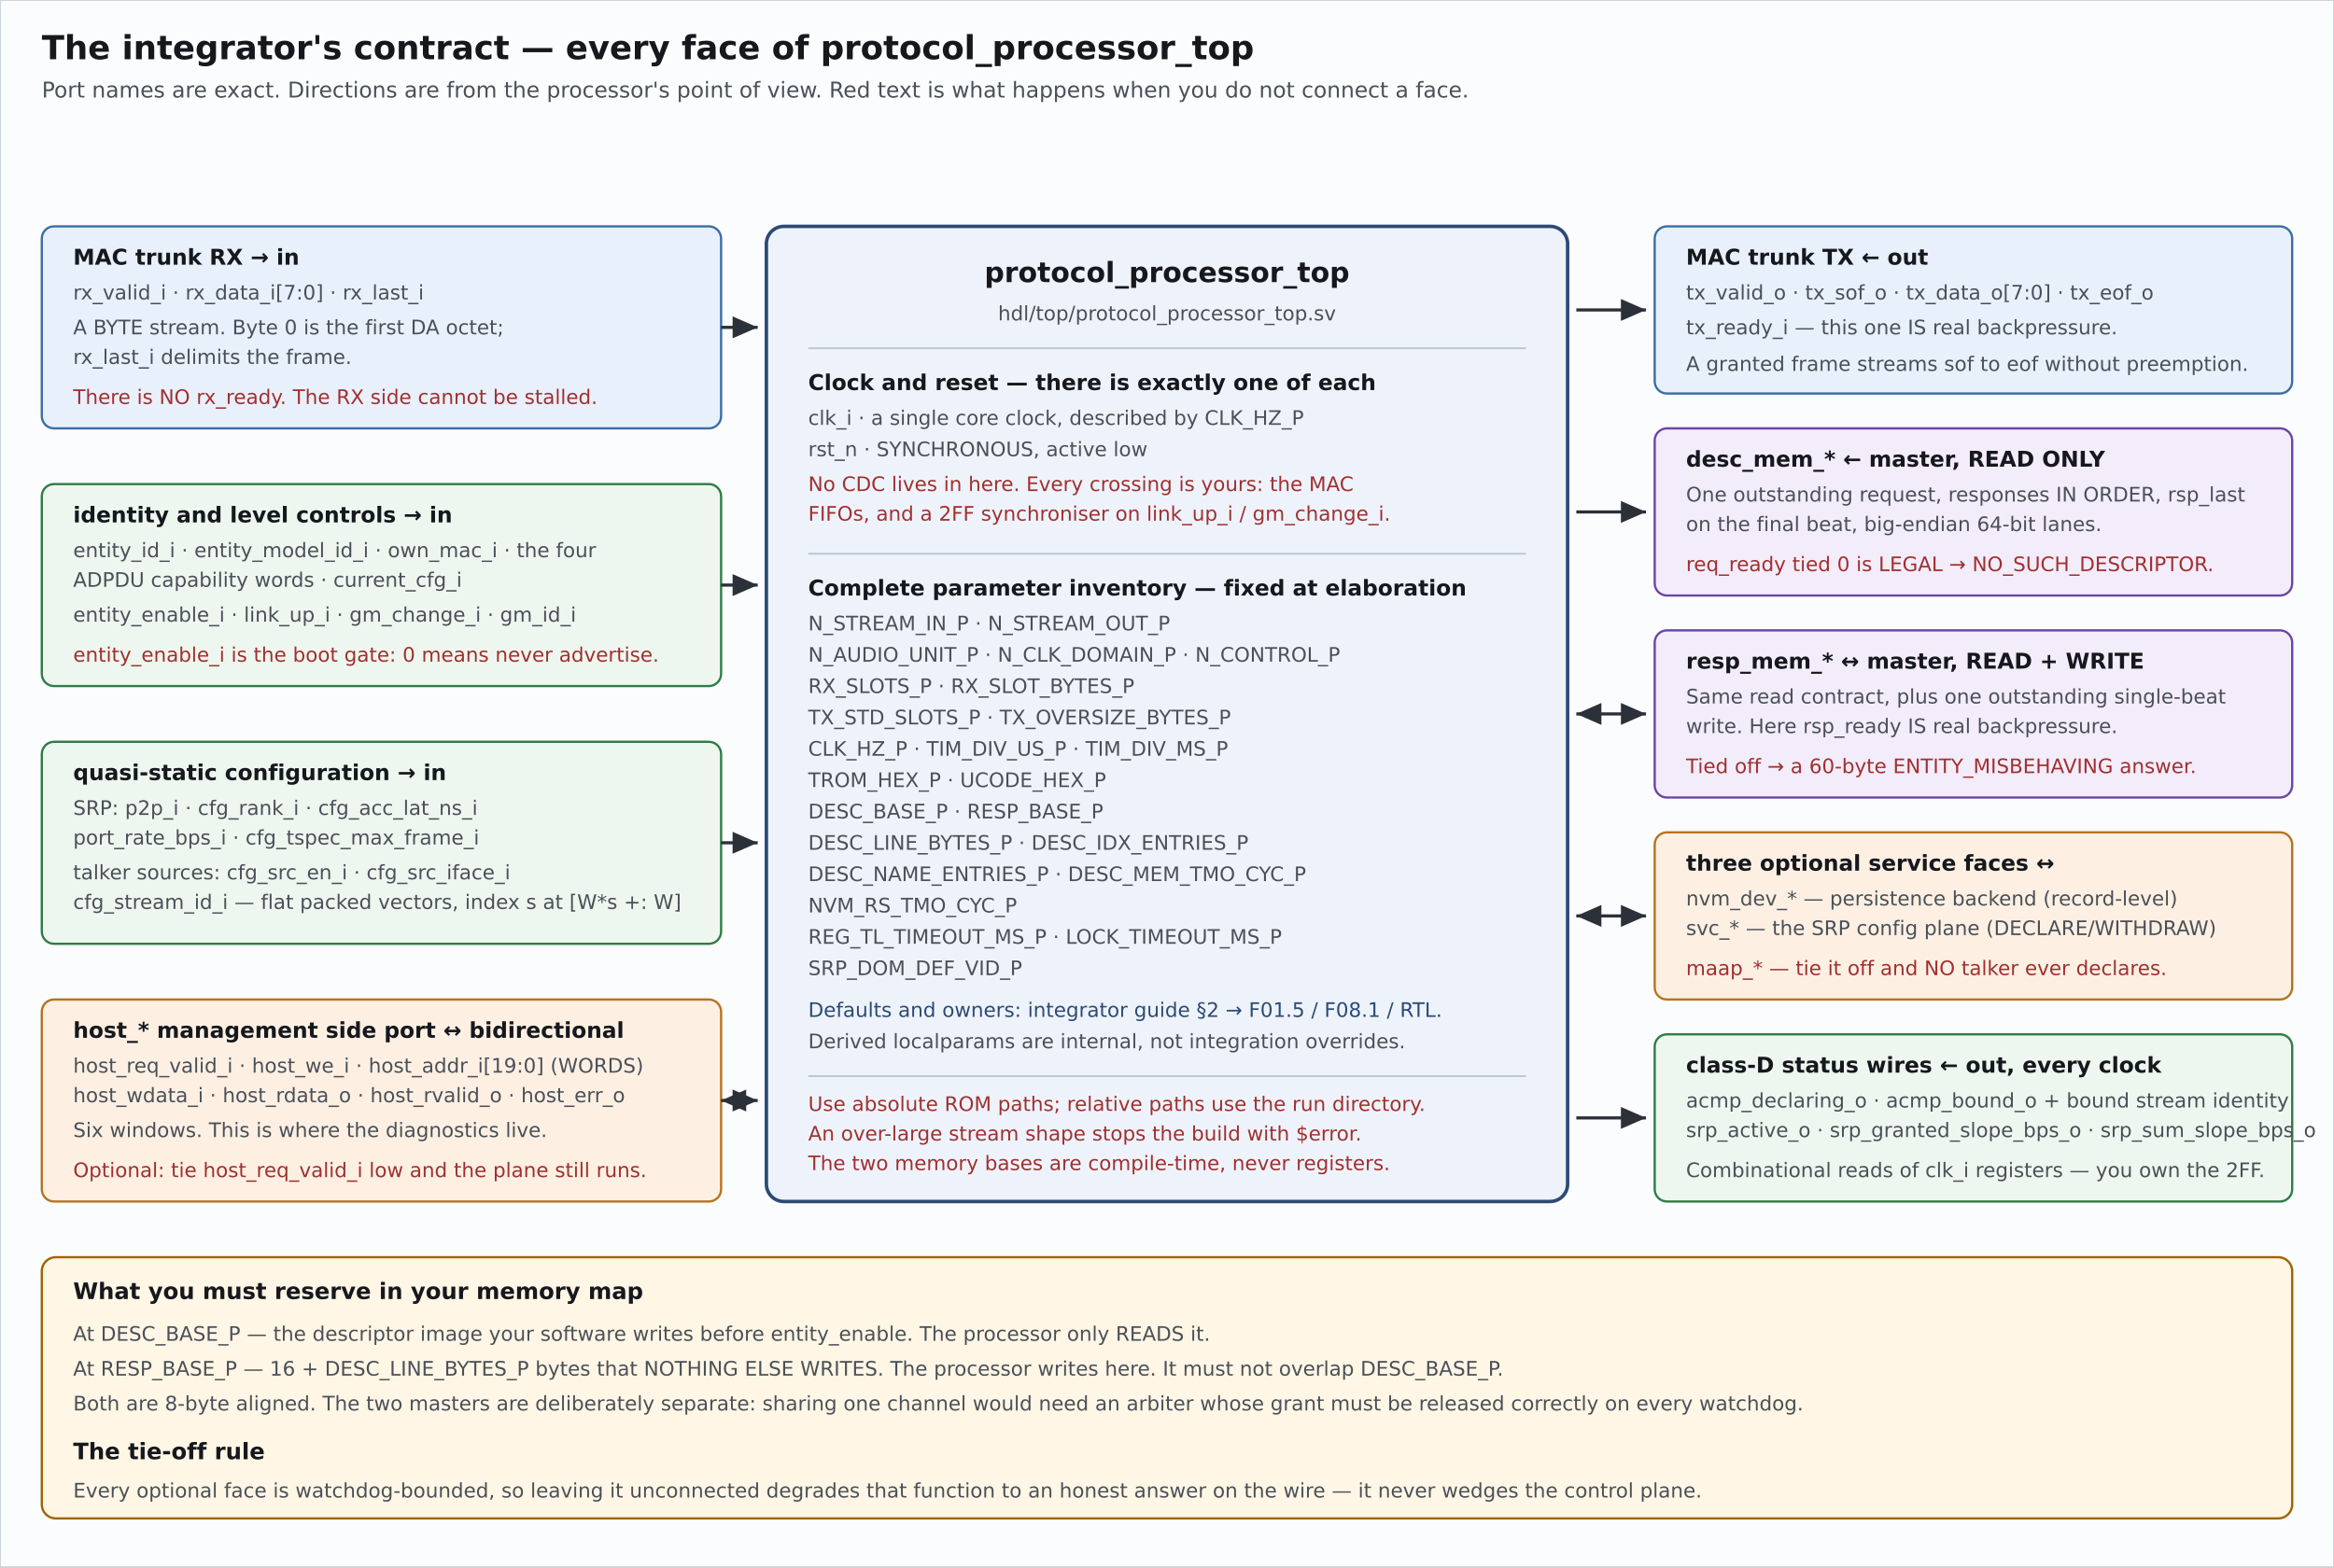
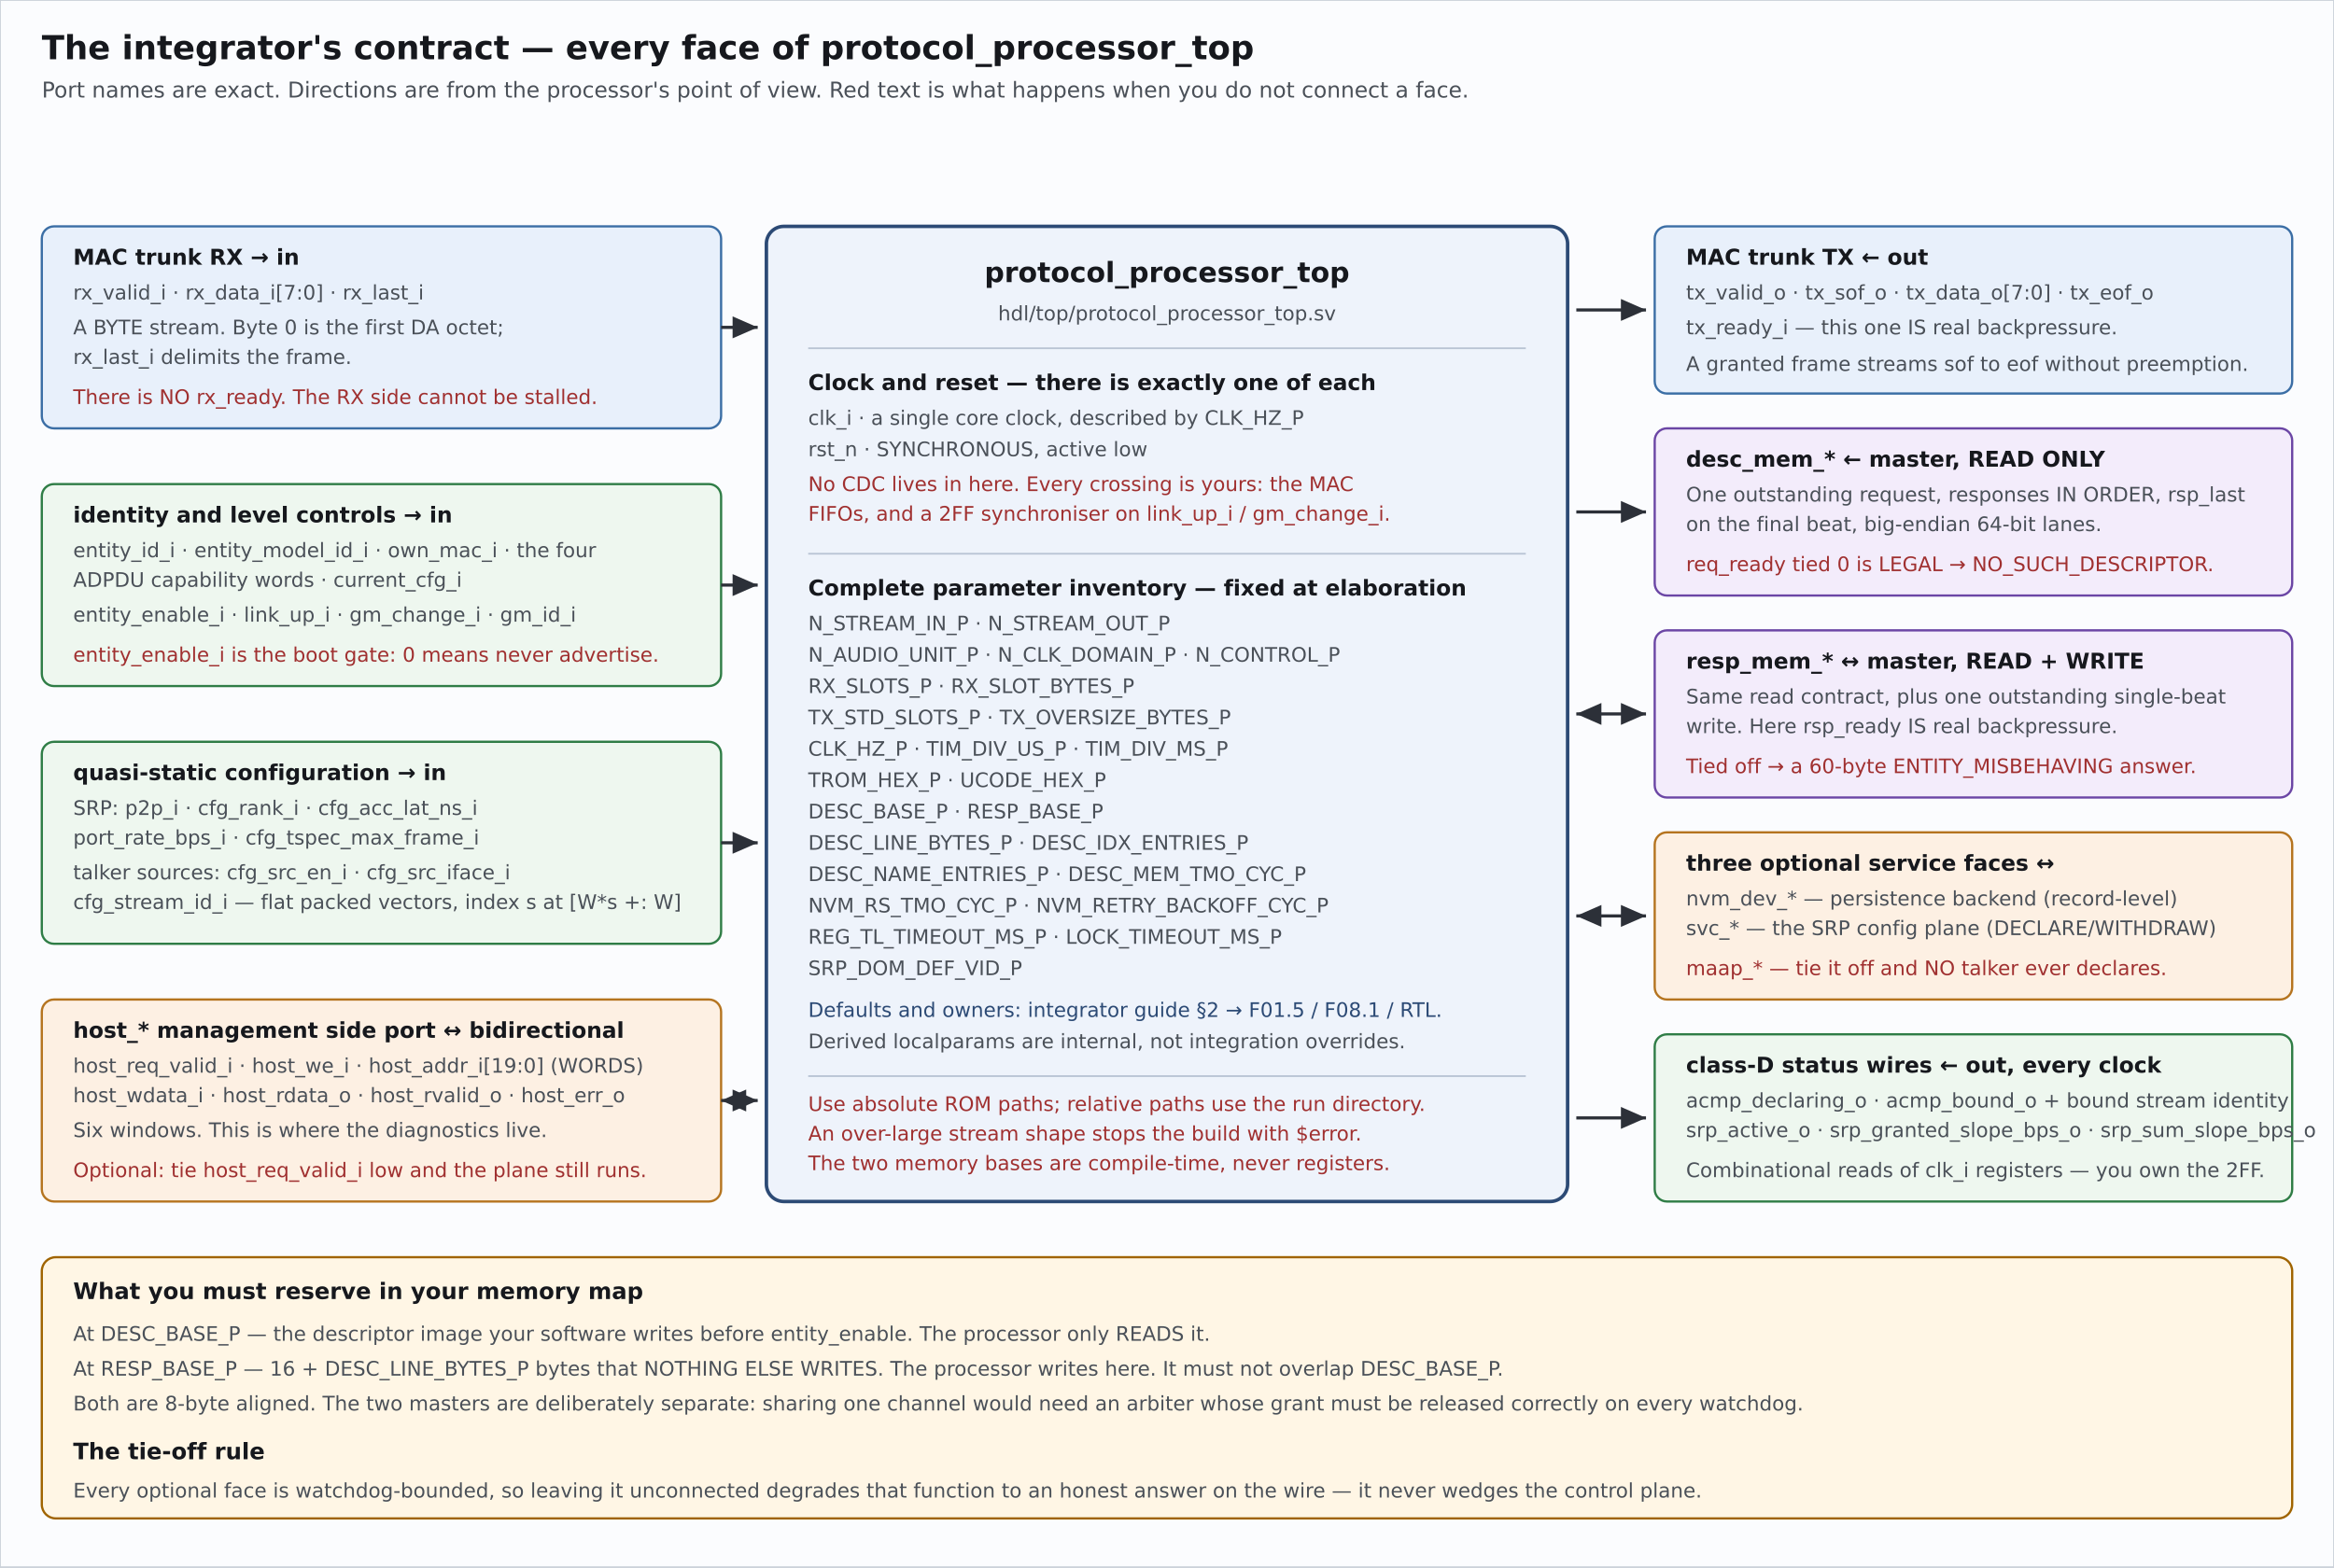
<svg xmlns="http://www.w3.org/2000/svg" width="1340" height="900" viewBox="0 0 1340 900" font-family="DejaVu Sans, Verdana, Helvetica, Arial, sans-serif">
  <defs>
    <marker id="ah" markerWidth="9" markerHeight="9" refX="8" refY="4.5" orient="auto">
      <path d="M0,1 L8,4.5 L0,8 z" fill="#2c3038" />
    </marker>
    <marker id="ahb" markerWidth="9" markerHeight="9" refX="1" refY="4.5" orient="auto">
      <path d="M9,1 L1,4.5 L9,8 z" fill="#2c3038" />
    </marker>
  </defs>
  <rect x="0" y="0" width="1340" height="900" fill="#fbfcfe" stroke="#ccd2da" stroke-width="1" />
  <text x="24" y="34" font-size="19" font-weight="bold" fill="#16181d">The integrator's contract — every face of protocol_processor_top</text>
  <text x="24" y="56" font-size="12.5" fill="#4a5058">Port names are exact. Directions are from the processor's point of view. Red text is what happens when you do not connect a face.</text>
  <rect x="440" y="130" width="460" height="560" rx="10" fill="#eef3fb" stroke="#2c4a75" stroke-width="2" />
  <text x="670" y="162" font-size="16" font-weight="bold" text-anchor="middle" fill="#16181d">protocol_processor_top</text>
  <text x="670" y="184" font-size="11.5" text-anchor="middle" fill="#4a5058">hdl/top/protocol_processor_top.sv</text>
  <line x1="464" y1="200" x2="876" y2="200" stroke="#b9c4d4" stroke-width="1" />
  <text x="464" y="224" font-size="12.5" font-weight="bold" fill="#16181d">Clock and reset — there is exactly one of each</text>
  <text x="464" y="244" font-size="11.5" fill="#4a5058">clk_i · a single core clock, described by CLK_HZ_P</text>
  <text x="464" y="262" font-size="11.5" fill="#4a5058">rst_n · SYNCHRONOUS, active low</text>
  <text x="464" y="282" font-size="11.5" fill="#a03030">No CDC lives in here. Every crossing is yours: the MAC</text>
  <text x="464" y="299" font-size="11.5" fill="#a03030">FIFOs, and a 2FF synchroniser on link_up_i / gm_change_i.</text>
  <line x1="464" y1="318" x2="876" y2="318" stroke="#b9c4d4" stroke-width="1" />
  <text x="464" y="342" font-size="12.5" font-weight="bold" fill="#16181d">Complete parameter inventory — fixed at elaboration</text>
  <g id="integration-parameters" font-size="11.5" fill="#4a5058">
    <text x="464" y="362">N_STREAM_IN_P · N_STREAM_OUT_P</text>
    <text x="464" y="380">N_AUDIO_UNIT_P · N_CLK_DOMAIN_P · N_CONTROL_P</text>
    <text x="464" y="398">RX_SLOTS_P · RX_SLOT_BYTES_P</text>
    <text x="464" y="416">TX_STD_SLOTS_P · TX_OVERSIZE_BYTES_P</text>
    <text x="464" y="434">CLK_HZ_P · TIM_DIV_US_P · TIM_DIV_MS_P</text>
    <text x="464" y="452">TROM_HEX_P · UCODE_HEX_P</text>
    <text x="464" y="470">DESC_BASE_P · RESP_BASE_P</text>
    <text x="464" y="488">DESC_LINE_BYTES_P · DESC_IDX_ENTRIES_P</text>
    <text x="464" y="506">DESC_NAME_ENTRIES_P · DESC_MEM_TMO_CYC_P</text>
-     <text x="464" y="524">NVM_RS_TMO_CYC_P</text>
+     <text x="464" y="524">NVM_RS_TMO_CYC_P · NVM_RETRY_BACKOFF_CYC_P</text>
    <text x="464" y="542">REG_TL_TIMEOUT_MS_P · LOCK_TIMEOUT_MS_P</text>
    <text x="464" y="560">SRP_DOM_DEF_VID_P</text>
  </g>
  <a href="../guides/integrator.md#integration-parameters">
    <text x="464" y="584" font-size="11.5" fill="#2c4a75">Defaults and owners: integrator guide §2 → F01.5 / F08.1 / RTL.</text>
  </a>
  <text x="464" y="602" font-size="11.5" fill="#4a5058">Derived localparams are internal, not integration overrides.</text>
  <line x1="464" y1="618" x2="876" y2="618" stroke="#b9c4d4" stroke-width="1" />
  <text x="464" y="638" font-size="11.5" fill="#a03030">Use absolute ROM paths; relative paths use the run directory.</text>
  <text x="464" y="655" font-size="11.5" fill="#a03030">An over-large stream shape stops the build with $error.</text>
  <text x="464" y="672" font-size="11.5" fill="#a03030">The two memory bases are compile-time, never registers.</text>
  <rect x="24" y="130" width="390" height="116" rx="7" fill="#e8f0fb" stroke="#3b6ea5" stroke-width="1.3" />
  <text x="42" y="152" font-size="12.5" font-weight="bold" fill="#16181d">MAC trunk RX  →  in</text>
  <text x="42" y="172" font-size="11.5" fill="#4a5058">rx_valid_i · rx_data_i[7:0] · rx_last_i</text>
  <text x="42" y="192" font-size="11.5" fill="#4a5058">A BYTE stream. Byte 0 is the first DA octet;</text>
  <text x="42" y="209" font-size="11.5" fill="#4a5058">rx_last_i delimits the frame.</text>
  <text x="42" y="232" font-size="11.5" fill="#a03030">There is NO rx_ready. The RX side cannot be stalled.</text>
  <rect x="24" y="278" width="390" height="116" rx="7" fill="#eef7ef" stroke="#2f7d46" stroke-width="1.3" />
  <text x="42" y="300" font-size="12.5" font-weight="bold" fill="#16181d">identity and level controls  →  in</text>
  <text x="42" y="320" font-size="11.5" fill="#4a5058">entity_id_i · entity_model_id_i · own_mac_i · the four</text>
  <text x="42" y="337" font-size="11.5" fill="#4a5058">ADPDU capability words · current_cfg_i</text>
  <text x="42" y="357" font-size="11.5" fill="#4a5058">entity_enable_i · link_up_i · gm_change_i · gm_id_i</text>
  <text x="42" y="380" font-size="11.5" fill="#a03030">entity_enable_i is the boot gate: 0 means never advertise.</text>
  <rect x="24" y="426" width="390" height="116" rx="7" fill="#eef7ef" stroke="#2f7d46" stroke-width="1.3" />
  <text x="42" y="448" font-size="12.5" font-weight="bold" fill="#16181d">quasi-static configuration  →  in</text>
  <text x="42" y="468" font-size="11.5" fill="#4a5058">SRP: p2p_i · cfg_rank_i · cfg_acc_lat_ns_i</text>
  <text x="42" y="485" font-size="11.5" fill="#4a5058">port_rate_bps_i · cfg_tspec_max_frame_i</text>
  <text x="42" y="505" font-size="11.5" fill="#4a5058">talker sources: cfg_src_en_i · cfg_src_iface_i</text>
  <text x="42" y="522" font-size="11.5" fill="#4a5058">cfg_stream_id_i — flat packed vectors, index s at [W*s +: W]</text>
  <rect x="24" y="574" width="390" height="116" rx="7" fill="#fdf0e3" stroke="#b5741f" stroke-width="1.3" />
  <text x="42" y="596" font-size="12.5" font-weight="bold" fill="#16181d">host_* management side port  ↔  bidirectional</text>
  <text x="42" y="616" font-size="11.5" fill="#4a5058">host_req_valid_i · host_we_i · host_addr_i[19:0] (WORDS)</text>
  <text x="42" y="633" font-size="11.5" fill="#4a5058">host_wdata_i · host_rdata_o · host_rvalid_o · host_err_o</text>
  <text x="42" y="653" font-size="11.5" fill="#4a5058">Six windows. This is where the diagnostics live.</text>
  <text x="42" y="676" font-size="11.5" fill="#a03030">Optional: tie host_req_valid_i low and the plane still runs.</text>
  <line x1="414" y1="188" x2="435" y2="188" stroke="#2c3038" stroke-width="1.8" marker-end="url(#ah)" />
  <line x1="414" y1="336" x2="435" y2="336" stroke="#2c3038" stroke-width="1.8" marker-end="url(#ah)" />
  <line x1="414" y1="484" x2="435" y2="484" stroke="#2c3038" stroke-width="1.8" marker-end="url(#ah)" />
  <line x1="414" y1="632" x2="435" y2="632" stroke="#2c3038" stroke-width="1.8" marker-end="url(#ah)" marker-start="url(#ahb)" />
  <rect x="950" y="130" width="366" height="96" rx="7" fill="#e8f0fb" stroke="#3b6ea5" stroke-width="1.3" />
  <text x="968" y="152" font-size="12.5" font-weight="bold" fill="#16181d">MAC trunk TX  ←  out</text>
  <text x="968" y="172" font-size="11.5" fill="#4a5058">tx_valid_o · tx_sof_o · tx_data_o[7:0] · tx_eof_o</text>
  <text x="968" y="192" font-size="11.5" fill="#4a5058">tx_ready_i — this one IS real backpressure.</text>
  <text x="968" y="213" font-size="11.5" fill="#4a5058">A granted frame streams sof to eof without preemption.</text>
  <rect x="950" y="246" width="366" height="96" rx="7" fill="#f3ecfb" stroke="#6b46a5" stroke-width="1.3" />
  <text x="968" y="268" font-size="12.5" font-weight="bold" fill="#16181d">desc_mem_*  ←  master, READ ONLY</text>
  <text x="968" y="288" font-size="11.5" fill="#4a5058">One outstanding request, responses IN ORDER, rsp_last</text>
  <text x="968" y="305" font-size="11.5" fill="#4a5058">on the final beat, big-endian 64-bit lanes.</text>
  <text x="968" y="328" font-size="11.5" fill="#a03030">req_ready tied 0 is LEGAL → NO_SUCH_DESCRIPTOR.</text>
  <rect x="950" y="362" width="366" height="96" rx="7" fill="#f3ecfb" stroke="#6b46a5" stroke-width="1.3" />
  <text x="968" y="384" font-size="12.5" font-weight="bold" fill="#16181d">resp_mem_*  ↔  master, READ + WRITE</text>
  <text x="968" y="404" font-size="11.5" fill="#4a5058">Same read contract, plus one outstanding single-beat</text>
  <text x="968" y="421" font-size="11.5" fill="#4a5058">write. Here rsp_ready IS real backpressure.</text>
  <text x="968" y="444" font-size="11.5" fill="#a03030">Tied off → a 60-byte ENTITY_MISBEHAVING answer.</text>
  <rect x="950" y="478" width="366" height="96" rx="7" fill="#fdf0e3" stroke="#b5741f" stroke-width="1.3" />
  <text x="968" y="500" font-size="12.5" font-weight="bold" fill="#16181d">three optional service faces  ↔</text>
  <text x="968" y="520" font-size="11.5" fill="#4a5058">nvm_dev_* — persistence backend (record-level)</text>
  <text x="968" y="537" font-size="11.5" fill="#4a5058">svc_* — the SRP config plane (DECLARE/WITHDRAW)</text>
  <text x="968" y="560" font-size="11.5" fill="#a03030">maap_* — tie it off and NO talker ever declares.</text>
  <rect x="950" y="594" width="366" height="96" rx="7" fill="#eef7ef" stroke="#2f7d46" stroke-width="1.3" />
  <text x="968" y="616" font-size="12.5" font-weight="bold" fill="#16181d">class-D status wires  ←  out, every clock</text>
  <text x="968" y="636" font-size="11.5" fill="#4a5058">acmp_declaring_o · acmp_bound_o + bound stream identity</text>
  <text x="968" y="653" font-size="11.5" fill="#4a5058">srp_active_o · srp_granted_slope_bps_o · srp_sum_slope_bps_o</text>
  <text x="968" y="676" font-size="11.5" fill="#4a5058">Combinational reads of clk_i registers — you own the 2FF.</text>
  <line x1="905" y1="178" x2="945" y2="178" stroke="#2c3038" stroke-width="1.8" marker-end="url(#ah)" />
  <line x1="905" y1="294" x2="945" y2="294" stroke="#2c3038" stroke-width="1.8" marker-end="url(#ah)" />
  <line x1="905" y1="410" x2="945" y2="410" stroke="#2c3038" stroke-width="1.8" marker-end="url(#ah)" marker-start="url(#ahb)" />
  <line x1="905" y1="526" x2="945" y2="526" stroke="#2c3038" stroke-width="1.8" marker-end="url(#ah)" marker-start="url(#ahb)" />
  <line x1="905" y1="642" x2="945" y2="642" stroke="#2c3038" stroke-width="1.8" marker-end="url(#ah)" />
  <rect x="24" y="722" width="1292" height="150" rx="8" fill="#fff6e5" stroke="#a06400" stroke-width="1.3" />
  <text x="42" y="746" font-size="13" font-weight="bold" fill="#16181d">What you must reserve in your memory map</text>
  <text x="42" y="770" font-size="11.5" fill="#4a5058">At DESC_BASE_P — the descriptor image your software writes before entity_enable. The processor only READS it.</text>
  <text x="42" y="790" font-size="11.5" fill="#4a5058">At RESP_BASE_P — 16 + DESC_LINE_BYTES_P bytes that NOTHING ELSE WRITES. The processor writes here. It must not overlap DESC_BASE_P.</text>
  <text x="42" y="810" font-size="11.5" fill="#4a5058">Both are 8-byte aligned. The two masters are deliberately separate: sharing one channel would need an arbiter whose grant must be released correctly on every watchdog.</text>
  <text x="42" y="838" font-size="13" font-weight="bold" fill="#16181d">The tie-off rule</text>
  <text x="42" y="860" font-size="11.5" fill="#4a5058">Every optional face is watchdog-bounded, so leaving it unconnected degrades that function to an honest answer on the wire — it never wedges the control plane.</text>
</svg>
